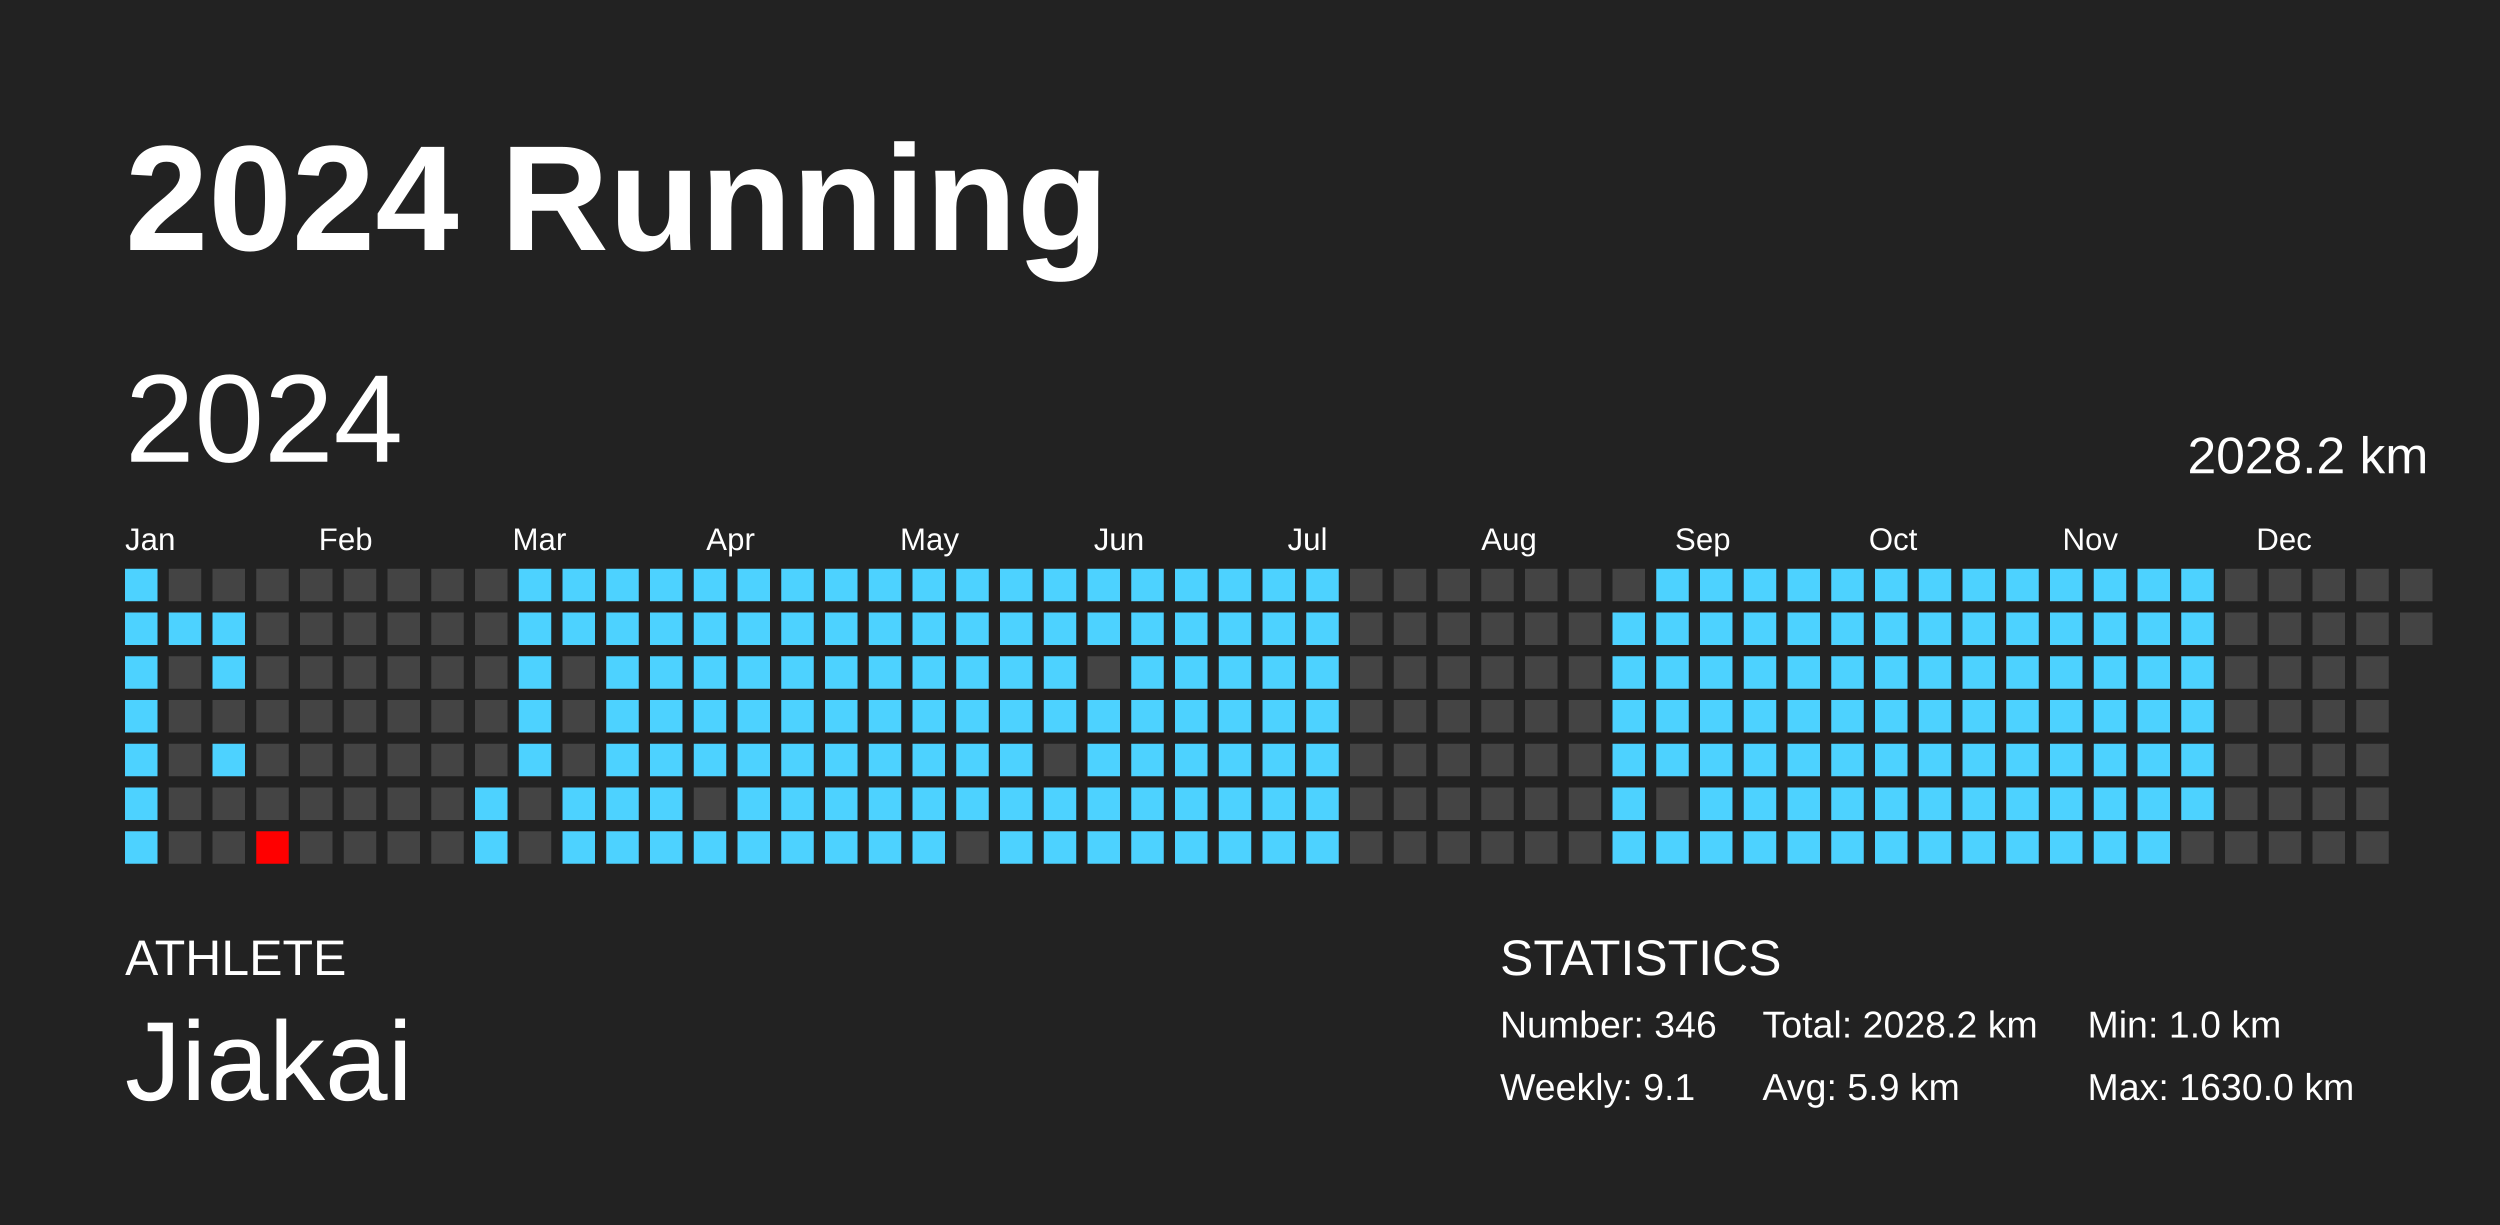
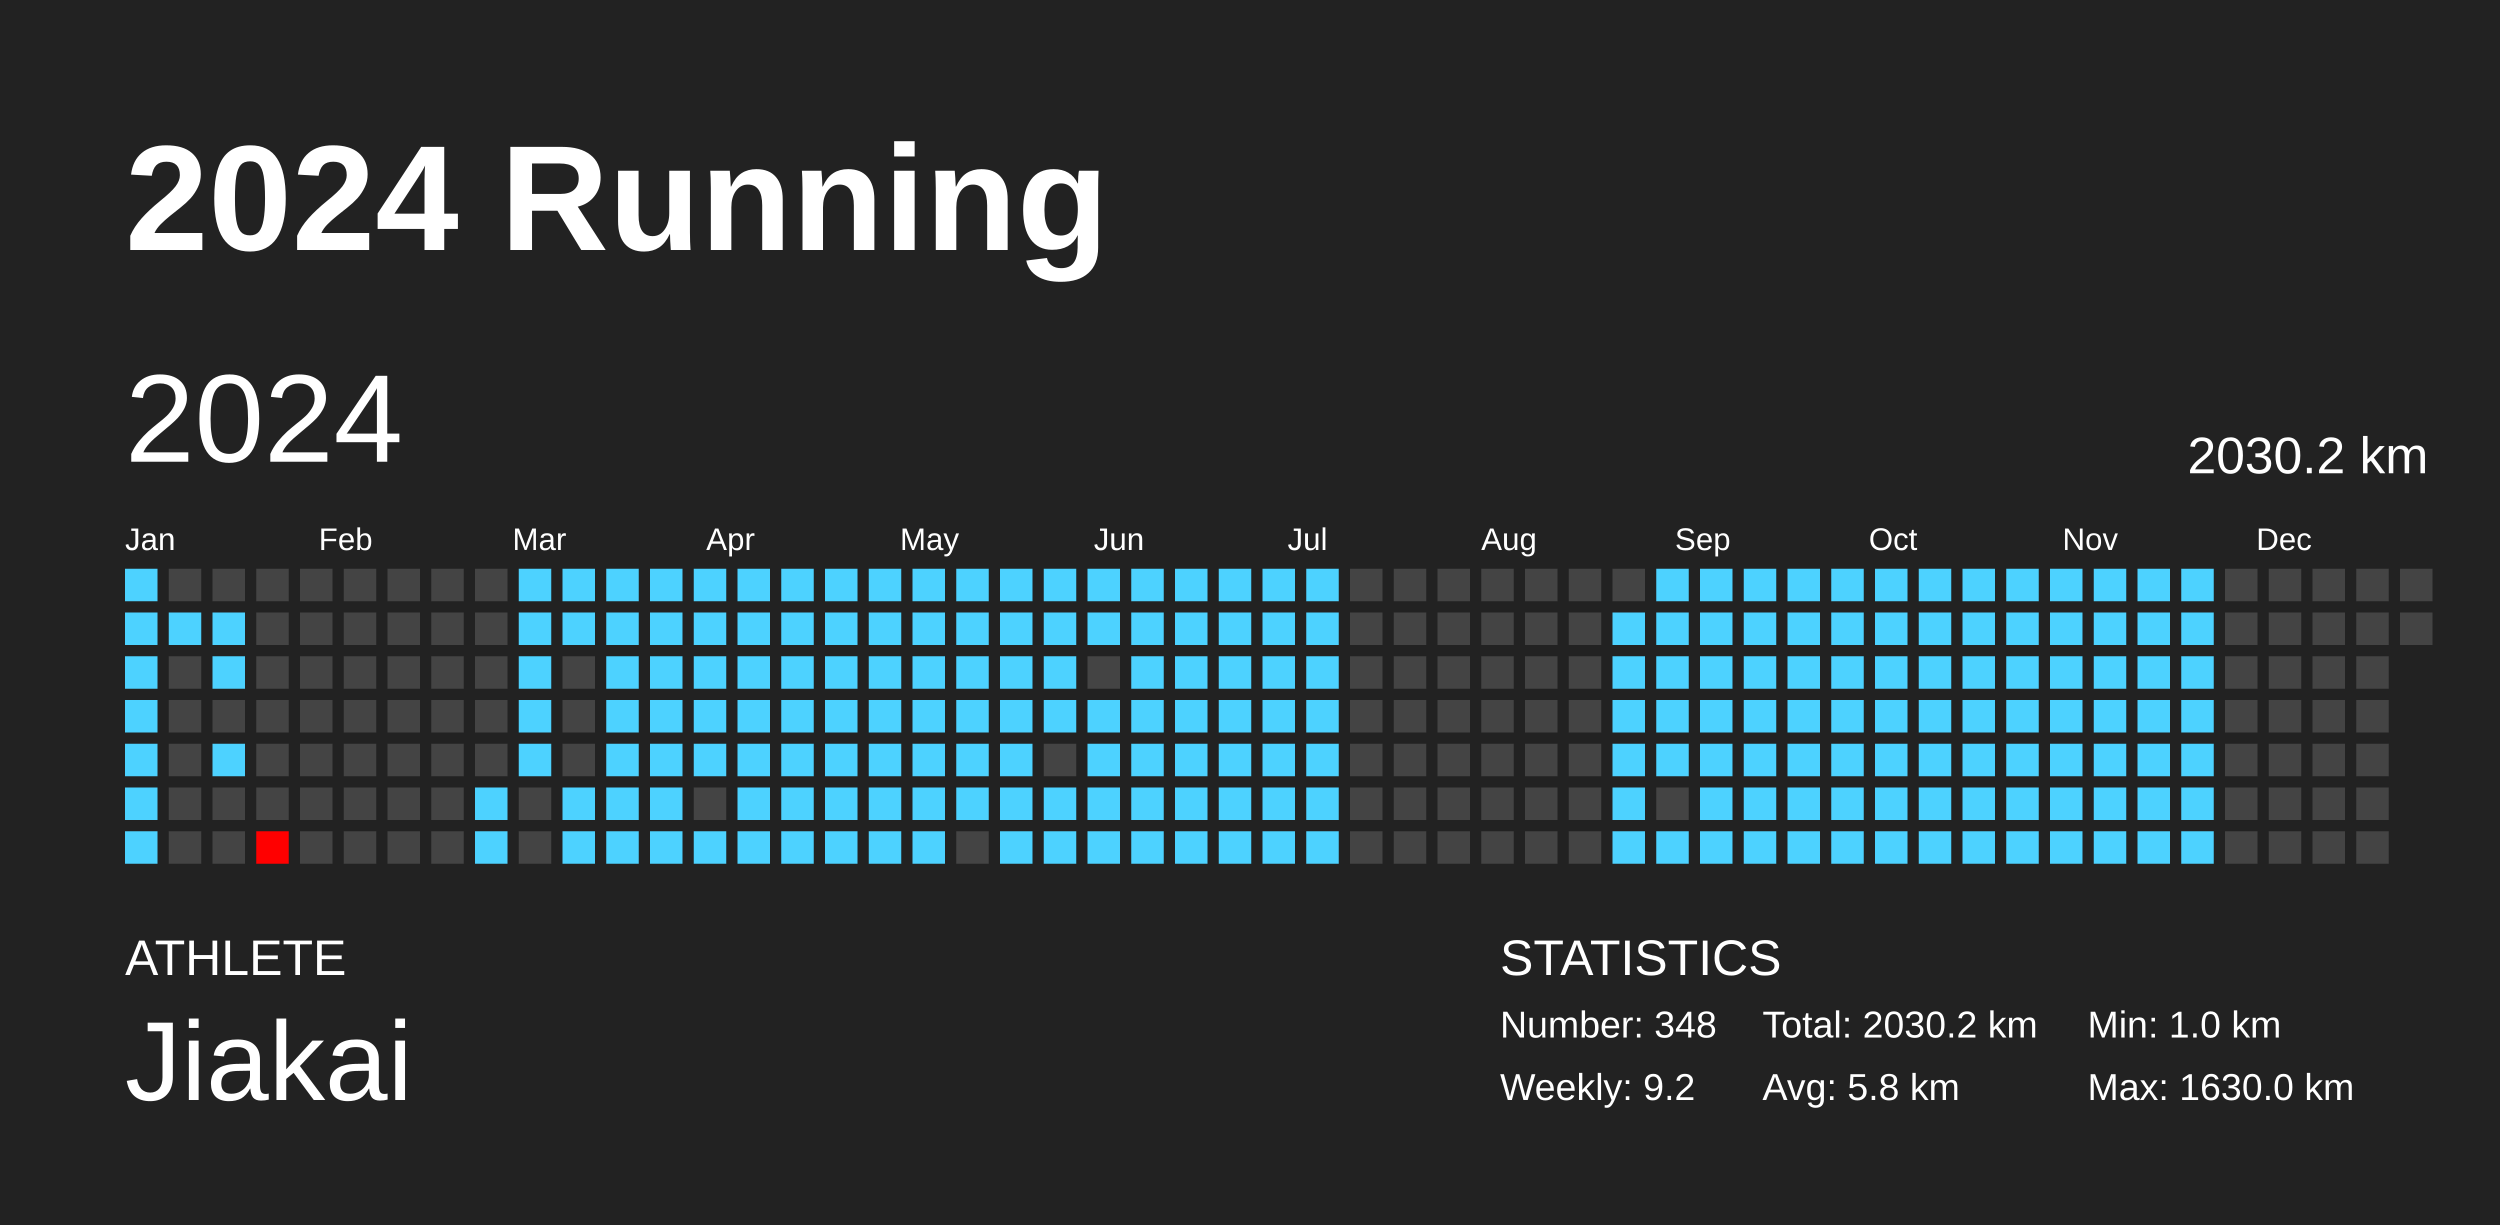
<svg xmlns="http://www.w3.org/2000/svg" baseProfile="full" height="98mm" version="1.1" viewBox="0,0,200,98" width="200mm">
  <defs />
  <rect fill="#222222" height="98" width="200" x="0" y="0" />
  <text fill="#FFFFFF" style="font-size:12px; font-family:Arial; font-weight:bold;" x="10" y="20">2024 Running</text>
  <text fill="#FFFFFF" style="font-size:4px; font-family:Arial" x="10" y="78">ATHLETE</text>
  <text fill="#FFFFFF" style="font-size:9px; font-family:Arial" x="10" y="88">Jiakai</text>
  <text fill="#FFFFFF" style="font-size:4px; font-family:Arial" x="120" y="78">STATISTICS</text>
-   <text fill="#FFFFFF" style="font-size:3px; font-family:Arial" x="120" y="83">Number: 346</text>
-   <text fill="#FFFFFF" style="font-size:3px; font-family:Arial" x="120" y="88">Weekly: 9.1</text>
-   <text fill="#FFFFFF" style="font-size:3px; font-family:Arial" x="141" y="83">Total: 2028.2 km</text>
-   <text fill="#FFFFFF" style="font-size:3px; font-family:Arial" x="141" y="88">Avg: 5.9 km</text>
+   <text fill="#FFFFFF" style="font-size:3px; font-family:Arial" x="120" y="83">Number: 348</text>
+   <text fill="#FFFFFF" style="font-size:3px; font-family:Arial" x="120" y="88">Weekly: 9.2</text>
+   <text fill="#FFFFFF" style="font-size:3px; font-family:Arial" x="141" y="83">Total: 2030.2 km</text>
+   <text fill="#FFFFFF" style="font-size:3px; font-family:Arial" x="141" y="88">Avg: 5.8 km</text>
  <text fill="#FFFFFF" style="font-size:3px; font-family:Arial" x="167" y="83">Min: 1.0 km</text>
  <text fill="#FFFFFF" style="font-size:3px; font-family:Arial" x="167" y="88">Max: 1630.0 km</text>
  <text dominant-baseline="hanging" fill="#FFFFFF" style="font-size:10.0px; font-family:Arial;" x="10" y="30">2024</text>
-   <text dominant-baseline="hanging" fill="#FFFFFF" style="font-size:4.125px; font-family:Arial;" x="175" y="35">2028.2 km</text>
+   <text dominant-baseline="hanging" fill="#FFFFFF" style="font-size:4.125px; font-family:Arial;" x="175" y="35">2030.2 km</text>
  <text fill="#FFFFFF" style="font-size:2.5px; font-family:Arial" x="10.0" y="44">Jan</text>
  <text fill="#FFFFFF" style="font-size:2.5px; font-family:Arial" x="25.5" y="44">Feb</text>
  <text fill="#FFFFFF" style="font-size:2.5px; font-family:Arial" x="41.0" y="44">Mar</text>
  <text fill="#FFFFFF" style="font-size:2.5px; font-family:Arial" x="56.5" y="44">Apr</text>
  <text fill="#FFFFFF" style="font-size:2.5px; font-family:Arial" x="72.0" y="44">May</text>
  <text fill="#FFFFFF" style="font-size:2.5px; font-family:Arial" x="87.5" y="44">Jun</text>
  <text fill="#FFFFFF" style="font-size:2.5px; font-family:Arial" x="103.0" y="44">Jul</text>
  <text fill="#FFFFFF" style="font-size:2.5px; font-family:Arial" x="118.5" y="44">Aug</text>
  <text fill="#FFFFFF" style="font-size:2.5px; font-family:Arial" x="134.0" y="44">Sep</text>
  <text fill="#FFFFFF" style="font-size:2.5px; font-family:Arial" x="149.5" y="44">Oct</text>
  <text fill="#FFFFFF" style="font-size:2.5px; font-family:Arial" x="165.0" y="44">Nov</text>
  <text fill="#FFFFFF" style="font-size:2.5px; font-family:Arial" x="180.5" y="44">Dec</text>
  <rect fill="#4dd2ff" height="2.6" width="2.6" x="10.0" y="45.5" />
  <rect fill="#4dd2ff" height="2.6" width="2.6" x="10.0" y="49.0" />
  <rect fill="#4dd2ff" height="2.6" width="2.6" x="10.0" y="52.5" />
  <rect fill="#4dd2ff" height="2.6" width="2.6" x="10.0" y="56.0" />
  <rect fill="#4dd2ff" height="2.6" width="2.6" x="10.0" y="59.5" />
  <rect fill="#4dd2ff" height="2.6" width="2.6" x="10.0" y="63.0" />
  <rect fill="#4dd2ff" height="2.6" width="2.6" x="10.0" y="66.5" />
  <rect fill="#444444" height="2.6" width="2.6" x="13.5" y="45.5" />
  <rect fill="#4dd2ff" height="2.6" width="2.6" x="13.5" y="49.0" />
  <rect fill="#444444" height="2.6" width="2.6" x="13.5" y="52.5" />
  <rect fill="#444444" height="2.6" width="2.6" x="13.5" y="56.0" />
  <rect fill="#444444" height="2.6" width="2.6" x="13.5" y="59.5" />
  <rect fill="#444444" height="2.6" width="2.6" x="13.5" y="63.0" />
  <rect fill="#444444" height="2.6" width="2.6" x="13.5" y="66.5" />
  <rect fill="#444444" height="2.6" width="2.6" x="17.0" y="45.5" />
  <rect fill="#4dd2ff" height="2.6" width="2.6" x="17.0" y="49.0" />
  <rect fill="#4dd2ff" height="2.6" width="2.6" x="17.0" y="52.5" />
  <rect fill="#444444" height="2.6" width="2.6" x="17.0" y="56.0" />
  <rect fill="#4dd2ff" height="2.6" width="2.6" x="17.0" y="59.5" />
  <rect fill="#444444" height="2.6" width="2.6" x="17.0" y="63.0" />
  <rect fill="#444444" height="2.6" width="2.6" x="17.0" y="66.5" />
  <rect fill="#444444" height="2.6" width="2.6" x="20.5" y="45.5" />
  <rect fill="#444444" height="2.6" width="2.6" x="20.5" y="49.0" />
  <rect fill="#444444" height="2.6" width="2.6" x="20.5" y="52.5" />
  <rect fill="#444444" height="2.6" width="2.6" x="20.5" y="56.0" />
  <rect fill="#444444" height="2.6" width="2.6" x="20.5" y="59.5" />
  <rect fill="#444444" height="2.6" width="2.6" x="20.5" y="63.0" />
  <rect fill="red" height="2.6" width="2.6" x="20.5" y="66.5" />
  <rect fill="#444444" height="2.6" width="2.6" x="24.0" y="45.5" />
  <rect fill="#444444" height="2.6" width="2.6" x="24.0" y="49.0" />
  <rect fill="#444444" height="2.6" width="2.6" x="24.0" y="52.5" />
  <rect fill="#444444" height="2.6" width="2.6" x="24.0" y="56.0" />
  <rect fill="#444444" height="2.6" width="2.6" x="24.0" y="59.5" />
  <rect fill="#444444" height="2.6" width="2.6" x="24.0" y="63.0" />
  <rect fill="#444444" height="2.6" width="2.6" x="24.0" y="66.5" />
  <rect fill="#444444" height="2.6" width="2.6" x="27.5" y="45.5" />
  <rect fill="#444444" height="2.6" width="2.6" x="27.5" y="49.0" />
  <rect fill="#444444" height="2.6" width="2.6" x="27.5" y="52.5" />
  <rect fill="#444444" height="2.6" width="2.6" x="27.5" y="56.0" />
  <rect fill="#444444" height="2.6" width="2.6" x="27.5" y="59.5" />
  <rect fill="#444444" height="2.6" width="2.6" x="27.5" y="63.0" />
  <rect fill="#444444" height="2.6" width="2.6" x="27.5" y="66.5" />
  <rect fill="#444444" height="2.6" width="2.6" x="31.0" y="45.5" />
  <rect fill="#444444" height="2.6" width="2.6" x="31.0" y="49.0" />
  <rect fill="#444444" height="2.6" width="2.6" x="31.0" y="52.5" />
  <rect fill="#444444" height="2.6" width="2.6" x="31.0" y="56.0" />
  <rect fill="#444444" height="2.6" width="2.6" x="31.0" y="59.5" />
  <rect fill="#444444" height="2.6" width="2.6" x="31.0" y="63.0" />
  <rect fill="#444444" height="2.6" width="2.6" x="31.0" y="66.5" />
  <rect fill="#444444" height="2.6" width="2.6" x="34.5" y="45.5" />
  <rect fill="#444444" height="2.6" width="2.6" x="34.5" y="49.0" />
  <rect fill="#444444" height="2.6" width="2.6" x="34.5" y="52.5" />
  <rect fill="#444444" height="2.6" width="2.6" x="34.5" y="56.0" />
  <rect fill="#444444" height="2.6" width="2.6" x="34.5" y="59.5" />
  <rect fill="#444444" height="2.6" width="2.6" x="34.5" y="63.0" />
  <rect fill="#444444" height="2.6" width="2.6" x="34.5" y="66.5" />
  <rect fill="#444444" height="2.6" width="2.6" x="38.0" y="45.5" />
  <rect fill="#444444" height="2.6" width="2.6" x="38.0" y="49.0" />
  <rect fill="#444444" height="2.6" width="2.6" x="38.0" y="52.5" />
  <rect fill="#444444" height="2.6" width="2.6" x="38.0" y="56.0" />
  <rect fill="#444444" height="2.6" width="2.6" x="38.0" y="59.5" />
  <rect fill="#4dd2ff" height="2.6" width="2.6" x="38.0" y="63.0" />
  <rect fill="#4dd2ff" height="2.6" width="2.6" x="38.0" y="66.5" />
  <rect fill="#4dd2ff" height="2.6" width="2.6" x="41.5" y="45.5" />
  <rect fill="#4dd2ff" height="2.6" width="2.6" x="41.5" y="49.0" />
  <rect fill="#4dd2ff" height="2.6" width="2.6" x="41.5" y="52.5" />
  <rect fill="#4dd2ff" height="2.6" width="2.6" x="41.5" y="56.0" />
  <rect fill="#4dd2ff" height="2.6" width="2.6" x="41.5" y="59.5" />
  <rect fill="#444444" height="2.6" width="2.6" x="41.5" y="63.0" />
  <rect fill="#444444" height="2.6" width="2.6" x="41.5" y="66.5" />
  <rect fill="#4dd2ff" height="2.6" width="2.6" x="45.0" y="45.5" />
  <rect fill="#4dd2ff" height="2.6" width="2.6" x="45.0" y="49.0" />
  <rect fill="#444444" height="2.6" width="2.6" x="45.0" y="52.5" />
  <rect fill="#444444" height="2.6" width="2.6" x="45.0" y="56.0" />
  <rect fill="#444444" height="2.6" width="2.6" x="45.0" y="59.5" />
  <rect fill="#4dd2ff" height="2.6" width="2.6" x="45.0" y="63.0" />
  <rect fill="#4dd2ff" height="2.6" width="2.6" x="45.0" y="66.5" />
  <rect fill="#4dd2ff" height="2.6" width="2.6" x="48.5" y="45.5" />
  <rect fill="#4dd2ff" height="2.6" width="2.6" x="48.5" y="49.0" />
  <rect fill="#4dd2ff" height="2.6" width="2.6" x="48.5" y="52.5" />
  <rect fill="#4dd2ff" height="2.6" width="2.6" x="48.5" y="56.0" />
  <rect fill="#4dd2ff" height="2.6" width="2.6" x="48.5" y="59.5" />
  <rect fill="#4dd2ff" height="2.6" width="2.6" x="48.5" y="63.0" />
  <rect fill="#4dd2ff" height="2.6" width="2.6" x="48.5" y="66.5" />
  <rect fill="#4dd2ff" height="2.6" width="2.6" x="52.0" y="45.5" />
  <rect fill="#4dd2ff" height="2.6" width="2.6" x="52.0" y="49.0" />
  <rect fill="#4dd2ff" height="2.6" width="2.6" x="52.0" y="52.5" />
  <rect fill="#4dd2ff" height="2.6" width="2.6" x="52.0" y="56.0" />
  <rect fill="#4dd2ff" height="2.6" width="2.6" x="52.0" y="59.5" />
  <rect fill="#4dd2ff" height="2.6" width="2.6" x="52.0" y="63.0" />
  <rect fill="#4dd2ff" height="2.6" width="2.6" x="52.0" y="66.5" />
  <rect fill="#4dd2ff" height="2.6" width="2.6" x="55.5" y="45.5" />
  <rect fill="#4dd2ff" height="2.6" width="2.6" x="55.5" y="49.0" />
  <rect fill="#4dd2ff" height="2.6" width="2.6" x="55.5" y="52.5" />
  <rect fill="#4dd2ff" height="2.6" width="2.6" x="55.5" y="56.0" />
  <rect fill="#4dd2ff" height="2.6" width="2.6" x="55.5" y="59.5" />
  <rect fill="#444444" height="2.6" width="2.6" x="55.5" y="63.0" />
  <rect fill="#4dd2ff" height="2.6" width="2.6" x="55.5" y="66.5" />
  <rect fill="#4dd2ff" height="2.6" width="2.6" x="59.0" y="45.5" />
  <rect fill="#4dd2ff" height="2.6" width="2.6" x="59.0" y="49.0" />
  <rect fill="#4dd2ff" height="2.6" width="2.6" x="59.0" y="52.5" />
  <rect fill="#4dd2ff" height="2.6" width="2.6" x="59.0" y="56.0" />
  <rect fill="#4dd2ff" height="2.6" width="2.6" x="59.0" y="59.5" />
  <rect fill="#4dd2ff" height="2.6" width="2.6" x="59.0" y="63.0" />
  <rect fill="#4dd2ff" height="2.6" width="2.6" x="59.0" y="66.5" />
  <rect fill="#4dd2ff" height="2.6" width="2.6" x="62.5" y="45.5" />
  <rect fill="#4dd2ff" height="2.6" width="2.6" x="62.5" y="49.0" />
  <rect fill="#4dd2ff" height="2.6" width="2.6" x="62.5" y="52.5" />
  <rect fill="#4dd2ff" height="2.6" width="2.6" x="62.5" y="56.0" />
  <rect fill="#4dd2ff" height="2.6" width="2.6" x="62.5" y="59.5" />
  <rect fill="#4dd2ff" height="2.6" width="2.6" x="62.5" y="63.0" />
  <rect fill="#4dd2ff" height="2.6" width="2.6" x="62.5" y="66.5" />
  <rect fill="#4dd2ff" height="2.6" width="2.6" x="66.0" y="45.5" />
  <rect fill="#4dd2ff" height="2.6" width="2.6" x="66.0" y="49.0" />
  <rect fill="#4dd2ff" height="2.6" width="2.6" x="66.0" y="52.5" />
  <rect fill="#4dd2ff" height="2.6" width="2.6" x="66.0" y="56.0" />
  <rect fill="#4dd2ff" height="2.6" width="2.6" x="66.0" y="59.5" />
  <rect fill="#4dd2ff" height="2.6" width="2.6" x="66.0" y="63.0" />
  <rect fill="#4dd2ff" height="2.6" width="2.6" x="66.0" y="66.5" />
  <rect fill="#4dd2ff" height="2.6" width="2.6" x="69.5" y="45.5" />
  <rect fill="#4dd2ff" height="2.6" width="2.6" x="69.5" y="49.0" />
  <rect fill="#4dd2ff" height="2.6" width="2.6" x="69.5" y="52.5" />
  <rect fill="#4dd2ff" height="2.6" width="2.6" x="69.5" y="56.0" />
  <rect fill="#4dd2ff" height="2.6" width="2.6" x="69.5" y="59.5" />
  <rect fill="#4dd2ff" height="2.6" width="2.6" x="69.5" y="63.0" />
  <rect fill="#4dd2ff" height="2.6" width="2.6" x="69.5" y="66.5" />
  <rect fill="#4dd2ff" height="2.6" width="2.6" x="73.0" y="45.5" />
  <rect fill="#4dd2ff" height="2.6" width="2.6" x="73.0" y="49.0" />
  <rect fill="#4dd2ff" height="2.6" width="2.6" x="73.0" y="52.5" />
  <rect fill="#4dd2ff" height="2.6" width="2.6" x="73.0" y="56.0" />
  <rect fill="#4dd2ff" height="2.6" width="2.6" x="73.0" y="59.5" />
  <rect fill="#4dd2ff" height="2.6" width="2.6" x="73.0" y="63.0" />
  <rect fill="#4dd2ff" height="2.6" width="2.6" x="73.0" y="66.5" />
  <rect fill="#4dd2ff" height="2.6" width="2.6" x="76.5" y="45.5" />
  <rect fill="#4dd2ff" height="2.6" width="2.6" x="76.5" y="49.0" />
  <rect fill="#4dd2ff" height="2.6" width="2.6" x="76.5" y="52.5" />
  <rect fill="#4dd2ff" height="2.6" width="2.6" x="76.5" y="56.0" />
  <rect fill="#4dd2ff" height="2.6" width="2.6" x="76.5" y="59.5" />
  <rect fill="#4dd2ff" height="2.6" width="2.6" x="76.5" y="63.0" />
  <rect fill="#444444" height="2.6" width="2.6" x="76.5" y="66.5" />
  <rect fill="#4dd2ff" height="2.6" width="2.6" x="80.0" y="45.5" />
  <rect fill="#4dd2ff" height="2.6" width="2.6" x="80.0" y="49.0" />
  <rect fill="#4dd2ff" height="2.6" width="2.6" x="80.0" y="52.5" />
  <rect fill="#4dd2ff" height="2.6" width="2.6" x="80.0" y="56.0" />
  <rect fill="#4dd2ff" height="2.6" width="2.6" x="80.0" y="59.5" />
  <rect fill="#4dd2ff" height="2.6" width="2.6" x="80.0" y="63.0" />
  <rect fill="#4dd2ff" height="2.6" width="2.6" x="80.0" y="66.5" />
  <rect fill="#4dd2ff" height="2.6" width="2.6" x="83.5" y="45.5" />
  <rect fill="#4dd2ff" height="2.6" width="2.6" x="83.5" y="49.0" />
  <rect fill="#4dd2ff" height="2.6" width="2.6" x="83.5" y="52.5" />
  <rect fill="#4dd2ff" height="2.6" width="2.6" x="83.5" y="56.0" />
  <rect fill="#444444" height="2.6" width="2.6" x="83.5" y="59.5" />
  <rect fill="#4dd2ff" height="2.6" width="2.6" x="83.5" y="63.0" />
  <rect fill="#4dd2ff" height="2.6" width="2.6" x="83.5" y="66.5" />
  <rect fill="#4dd2ff" height="2.6" width="2.6" x="87.0" y="45.5" />
  <rect fill="#4dd2ff" height="2.6" width="2.6" x="87.0" y="49.0" />
  <rect fill="#444444" height="2.6" width="2.6" x="87.0" y="52.5" />
  <rect fill="#4dd2ff" height="2.6" width="2.6" x="87.0" y="56.0" />
  <rect fill="#4dd2ff" height="2.6" width="2.6" x="87.0" y="59.5" />
  <rect fill="#4dd2ff" height="2.6" width="2.6" x="87.0" y="63.0" />
  <rect fill="#4dd2ff" height="2.6" width="2.6" x="87.0" y="66.5" />
  <rect fill="#4dd2ff" height="2.6" width="2.6" x="90.5" y="45.5" />
  <rect fill="#4dd2ff" height="2.6" width="2.6" x="90.5" y="49.0" />
  <rect fill="#4dd2ff" height="2.6" width="2.6" x="90.5" y="52.5" />
  <rect fill="#4dd2ff" height="2.6" width="2.6" x="90.5" y="56.0" />
  <rect fill="#4dd2ff" height="2.6" width="2.6" x="90.5" y="59.5" />
  <rect fill="#4dd2ff" height="2.6" width="2.6" x="90.5" y="63.0" />
  <rect fill="#4dd2ff" height="2.6" width="2.6" x="90.5" y="66.5" />
  <rect fill="#4dd2ff" height="2.6" width="2.6" x="94.0" y="45.5" />
  <rect fill="#4dd2ff" height="2.6" width="2.6" x="94.0" y="49.0" />
  <rect fill="#4dd2ff" height="2.6" width="2.6" x="94.0" y="52.5" />
  <rect fill="#4dd2ff" height="2.6" width="2.6" x="94.0" y="56.0" />
  <rect fill="#4dd2ff" height="2.6" width="2.6" x="94.0" y="59.5" />
  <rect fill="#4dd2ff" height="2.6" width="2.6" x="94.0" y="63.0" />
  <rect fill="#4dd2ff" height="2.6" width="2.6" x="94.0" y="66.5" />
  <rect fill="#4dd2ff" height="2.6" width="2.6" x="97.5" y="45.5" />
  <rect fill="#4dd2ff" height="2.6" width="2.6" x="97.5" y="49.0" />
  <rect fill="#4dd2ff" height="2.6" width="2.6" x="97.5" y="52.5" />
  <rect fill="#4dd2ff" height="2.6" width="2.6" x="97.5" y="56.0" />
  <rect fill="#4dd2ff" height="2.6" width="2.6" x="97.5" y="59.5" />
  <rect fill="#4dd2ff" height="2.6" width="2.6" x="97.5" y="63.0" />
  <rect fill="#4dd2ff" height="2.6" width="2.6" x="97.5" y="66.5" />
  <rect fill="#4dd2ff" height="2.6" width="2.6" x="101.0" y="45.5" />
  <rect fill="#4dd2ff" height="2.6" width="2.6" x="101.0" y="49.0" />
  <rect fill="#4dd2ff" height="2.6" width="2.6" x="101.0" y="52.5" />
  <rect fill="#4dd2ff" height="2.6" width="2.6" x="101.0" y="56.0" />
  <rect fill="#4dd2ff" height="2.6" width="2.6" x="101.0" y="59.5" />
  <rect fill="#4dd2ff" height="2.6" width="2.6" x="101.0" y="63.0" />
  <rect fill="#4dd2ff" height="2.6" width="2.6" x="101.0" y="66.5" />
  <rect fill="#4dd2ff" height="2.6" width="2.6" x="104.5" y="45.5" />
  <rect fill="#4dd2ff" height="2.6" width="2.6" x="104.5" y="49.0" />
  <rect fill="#4dd2ff" height="2.6" width="2.6" x="104.5" y="52.5" />
  <rect fill="#4dd2ff" height="2.6" width="2.6" x="104.5" y="56.0" />
  <rect fill="#4dd2ff" height="2.6" width="2.6" x="104.5" y="59.5" />
  <rect fill="#4dd2ff" height="2.6" width="2.6" x="104.5" y="63.0" />
  <rect fill="#4dd2ff" height="2.6" width="2.6" x="104.5" y="66.5" />
  <rect fill="#444444" height="2.6" width="2.6" x="108.0" y="45.5" />
  <rect fill="#444444" height="2.6" width="2.6" x="108.0" y="49.0" />
  <rect fill="#444444" height="2.6" width="2.6" x="108.0" y="52.5" />
  <rect fill="#444444" height="2.6" width="2.6" x="108.0" y="56.0" />
  <rect fill="#444444" height="2.6" width="2.6" x="108.0" y="59.5" />
  <rect fill="#444444" height="2.6" width="2.6" x="108.0" y="63.0" />
  <rect fill="#444444" height="2.6" width="2.6" x="108.0" y="66.5" />
  <rect fill="#444444" height="2.6" width="2.6" x="111.5" y="45.5" />
  <rect fill="#444444" height="2.6" width="2.6" x="111.5" y="49.0" />
  <rect fill="#444444" height="2.6" width="2.6" x="111.5" y="52.5" />
  <rect fill="#444444" height="2.6" width="2.6" x="111.5" y="56.0" />
  <rect fill="#444444" height="2.6" width="2.6" x="111.5" y="59.5" />
  <rect fill="#444444" height="2.6" width="2.6" x="111.5" y="63.0" />
  <rect fill="#444444" height="2.6" width="2.6" x="111.5" y="66.5" />
  <rect fill="#444444" height="2.6" width="2.6" x="115.0" y="45.5" />
  <rect fill="#444444" height="2.6" width="2.6" x="115.0" y="49.0" />
  <rect fill="#444444" height="2.6" width="2.6" x="115.0" y="52.5" />
  <rect fill="#444444" height="2.6" width="2.6" x="115.0" y="56.0" />
  <rect fill="#444444" height="2.6" width="2.6" x="115.0" y="59.5" />
  <rect fill="#444444" height="2.6" width="2.6" x="115.0" y="63.0" />
  <rect fill="#444444" height="2.6" width="2.6" x="115.0" y="66.5" />
  <rect fill="#444444" height="2.6" width="2.6" x="118.5" y="45.5" />
  <rect fill="#444444" height="2.6" width="2.6" x="118.5" y="49.0" />
  <rect fill="#444444" height="2.6" width="2.6" x="118.5" y="52.5" />
  <rect fill="#444444" height="2.6" width="2.6" x="118.5" y="56.0" />
  <rect fill="#444444" height="2.6" width="2.6" x="118.5" y="59.5" />
  <rect fill="#444444" height="2.6" width="2.6" x="118.5" y="63.0" />
  <rect fill="#444444" height="2.6" width="2.6" x="118.5" y="66.5" />
  <rect fill="#444444" height="2.6" width="2.6" x="122.0" y="45.5" />
  <rect fill="#444444" height="2.6" width="2.6" x="122.0" y="49.0" />
  <rect fill="#444444" height="2.6" width="2.6" x="122.0" y="52.5" />
  <rect fill="#444444" height="2.6" width="2.6" x="122.0" y="56.0" />
  <rect fill="#444444" height="2.6" width="2.6" x="122.0" y="59.5" />
  <rect fill="#444444" height="2.6" width="2.6" x="122.0" y="63.0" />
  <rect fill="#444444" height="2.6" width="2.6" x="122.0" y="66.5" />
  <rect fill="#444444" height="2.6" width="2.6" x="125.5" y="45.5" />
  <rect fill="#444444" height="2.6" width="2.6" x="125.5" y="49.0" />
  <rect fill="#444444" height="2.6" width="2.6" x="125.5" y="52.5" />
  <rect fill="#444444" height="2.6" width="2.6" x="125.5" y="56.0" />
  <rect fill="#444444" height="2.6" width="2.6" x="125.5" y="59.5" />
  <rect fill="#444444" height="2.6" width="2.6" x="125.5" y="63.0" />
  <rect fill="#444444" height="2.6" width="2.6" x="125.5" y="66.5" />
  <rect fill="#444444" height="2.6" width="2.6" x="129.0" y="45.5" />
  <rect fill="#4dd2ff" height="2.6" width="2.6" x="129.0" y="49.0" />
  <rect fill="#4dd2ff" height="2.6" width="2.6" x="129.0" y="52.5" />
  <rect fill="#4dd2ff" height="2.6" width="2.6" x="129.0" y="56.0" />
  <rect fill="#4dd2ff" height="2.6" width="2.6" x="129.0" y="59.5" />
  <rect fill="#4dd2ff" height="2.6" width="2.6" x="129.0" y="63.0" />
  <rect fill="#4dd2ff" height="2.6" width="2.6" x="129.0" y="66.5" />
  <rect fill="#4dd2ff" height="2.6" width="2.6" x="132.5" y="45.5" />
  <rect fill="#4dd2ff" height="2.6" width="2.6" x="132.5" y="49.0" />
  <rect fill="#4dd2ff" height="2.6" width="2.6" x="132.5" y="52.5" />
  <rect fill="#4dd2ff" height="2.6" width="2.6" x="132.5" y="56.0" />
  <rect fill="#4dd2ff" height="2.6" width="2.6" x="132.5" y="59.5" />
  <rect fill="#444444" height="2.6" width="2.6" x="132.5" y="63.0" />
  <rect fill="#4dd2ff" height="2.6" width="2.6" x="132.5" y="66.5" />
  <rect fill="#4dd2ff" height="2.6" width="2.6" x="136.0" y="45.5" />
  <rect fill="#4dd2ff" height="2.6" width="2.6" x="136.0" y="49.0" />
  <rect fill="#4dd2ff" height="2.6" width="2.6" x="136.0" y="52.5" />
  <rect fill="#4dd2ff" height="2.6" width="2.6" x="136.0" y="56.0" />
  <rect fill="#4dd2ff" height="2.6" width="2.6" x="136.0" y="59.5" />
  <rect fill="#4dd2ff" height="2.6" width="2.6" x="136.0" y="63.0" />
  <rect fill="#4dd2ff" height="2.6" width="2.6" x="136.0" y="66.5" />
  <rect fill="#4dd2ff" height="2.6" width="2.6" x="139.5" y="45.5" />
  <rect fill="#4dd2ff" height="2.6" width="2.6" x="139.5" y="49.0" />
  <rect fill="#4dd2ff" height="2.6" width="2.6" x="139.5" y="52.5" />
  <rect fill="#4dd2ff" height="2.6" width="2.6" x="139.5" y="56.0" />
  <rect fill="#4dd2ff" height="2.6" width="2.6" x="139.5" y="59.5" />
  <rect fill="#4dd2ff" height="2.6" width="2.6" x="139.5" y="63.0" />
  <rect fill="#4dd2ff" height="2.6" width="2.6" x="139.5" y="66.5" />
  <rect fill="#4dd2ff" height="2.6" width="2.6" x="143.0" y="45.5" />
  <rect fill="#4dd2ff" height="2.6" width="2.6" x="143.0" y="49.0" />
  <rect fill="#4dd2ff" height="2.6" width="2.6" x="143.0" y="52.5" />
  <rect fill="#4dd2ff" height="2.6" width="2.6" x="143.0" y="56.0" />
  <rect fill="#4dd2ff" height="2.6" width="2.6" x="143.0" y="59.5" />
  <rect fill="#4dd2ff" height="2.6" width="2.6" x="143.0" y="63.0" />
  <rect fill="#4dd2ff" height="2.6" width="2.6" x="143.0" y="66.5" />
  <rect fill="#4dd2ff" height="2.6" width="2.6" x="146.5" y="45.5" />
  <rect fill="#4dd2ff" height="2.6" width="2.6" x="146.5" y="49.0" />
  <rect fill="#4dd2ff" height="2.6" width="2.6" x="146.5" y="52.5" />
  <rect fill="#4dd2ff" height="2.6" width="2.6" x="146.5" y="56.0" />
  <rect fill="#4dd2ff" height="2.6" width="2.6" x="146.5" y="59.5" />
  <rect fill="#4dd2ff" height="2.6" width="2.6" x="146.5" y="63.0" />
  <rect fill="#4dd2ff" height="2.6" width="2.6" x="146.5" y="66.5" />
  <rect fill="#4dd2ff" height="2.6" width="2.6" x="150.0" y="45.5" />
  <rect fill="#4dd2ff" height="2.6" width="2.6" x="150.0" y="49.0" />
  <rect fill="#4dd2ff" height="2.6" width="2.6" x="150.0" y="52.5" />
  <rect fill="#4dd2ff" height="2.6" width="2.6" x="150.0" y="56.0" />
  <rect fill="#4dd2ff" height="2.6" width="2.6" x="150.0" y="59.5" />
  <rect fill="#4dd2ff" height="2.6" width="2.6" x="150.0" y="63.0" />
  <rect fill="#4dd2ff" height="2.6" width="2.6" x="150.0" y="66.5" />
  <rect fill="#4dd2ff" height="2.6" width="2.6" x="153.5" y="45.5" />
  <rect fill="#4dd2ff" height="2.6" width="2.6" x="153.5" y="49.0" />
  <rect fill="#4dd2ff" height="2.6" width="2.6" x="153.5" y="52.5" />
  <rect fill="#4dd2ff" height="2.6" width="2.6" x="153.5" y="56.0" />
  <rect fill="#4dd2ff" height="2.6" width="2.6" x="153.5" y="59.5" />
  <rect fill="#4dd2ff" height="2.6" width="2.6" x="153.5" y="63.0" />
  <rect fill="#4dd2ff" height="2.6" width="2.6" x="153.5" y="66.5" />
  <rect fill="#4dd2ff" height="2.6" width="2.6" x="157.0" y="45.5" />
  <rect fill="#4dd2ff" height="2.6" width="2.6" x="157.0" y="49.0" />
  <rect fill="#4dd2ff" height="2.6" width="2.6" x="157.0" y="52.5" />
  <rect fill="#4dd2ff" height="2.6" width="2.6" x="157.0" y="56.0" />
  <rect fill="#4dd2ff" height="2.6" width="2.6" x="157.0" y="59.5" />
  <rect fill="#4dd2ff" height="2.6" width="2.6" x="157.0" y="63.0" />
  <rect fill="#4dd2ff" height="2.6" width="2.6" x="157.0" y="66.5" />
  <rect fill="#4dd2ff" height="2.6" width="2.6" x="160.5" y="45.5" />
  <rect fill="#4dd2ff" height="2.6" width="2.6" x="160.5" y="49.0" />
  <rect fill="#4dd2ff" height="2.6" width="2.6" x="160.5" y="52.5" />
  <rect fill="#4dd2ff" height="2.6" width="2.6" x="160.5" y="56.0" />
  <rect fill="#4dd2ff" height="2.6" width="2.6" x="160.5" y="59.5" />
  <rect fill="#4dd2ff" height="2.6" width="2.6" x="160.5" y="63.0" />
  <rect fill="#4dd2ff" height="2.6" width="2.6" x="160.5" y="66.5" />
  <rect fill="#4dd2ff" height="2.6" width="2.6" x="164.0" y="45.5" />
  <rect fill="#4dd2ff" height="2.6" width="2.6" x="164.0" y="49.0" />
  <rect fill="#4dd2ff" height="2.6" width="2.6" x="164.0" y="52.5" />
  <rect fill="#4dd2ff" height="2.6" width="2.6" x="164.0" y="56.0" />
  <rect fill="#4dd2ff" height="2.6" width="2.6" x="164.0" y="59.5" />
  <rect fill="#4dd2ff" height="2.6" width="2.6" x="164.0" y="63.0" />
  <rect fill="#4dd2ff" height="2.6" width="2.6" x="164.0" y="66.5" />
  <rect fill="#4dd2ff" height="2.6" width="2.6" x="167.5" y="45.5" />
  <rect fill="#4dd2ff" height="2.6" width="2.6" x="167.5" y="49.0" />
  <rect fill="#4dd2ff" height="2.6" width="2.6" x="167.5" y="52.5" />
  <rect fill="#4dd2ff" height="2.6" width="2.6" x="167.5" y="56.0" />
  <rect fill="#4dd2ff" height="2.6" width="2.6" x="167.5" y="59.5" />
  <rect fill="#4dd2ff" height="2.6" width="2.6" x="167.5" y="63.0" />
  <rect fill="#4dd2ff" height="2.6" width="2.6" x="167.5" y="66.5" />
  <rect fill="#4dd2ff" height="2.6" width="2.6" x="171.0" y="45.5" />
  <rect fill="#4dd2ff" height="2.6" width="2.6" x="171.0" y="49.0" />
  <rect fill="#4dd2ff" height="2.6" width="2.6" x="171.0" y="52.5" />
  <rect fill="#4dd2ff" height="2.6" width="2.6" x="171.0" y="56.0" />
  <rect fill="#4dd2ff" height="2.6" width="2.6" x="171.0" y="59.5" />
  <rect fill="#4dd2ff" height="2.6" width="2.6" x="171.0" y="63.0" />
  <rect fill="#4dd2ff" height="2.6" width="2.6" x="171.0" y="66.5" />
  <rect fill="#4dd2ff" height="2.6" width="2.6" x="174.5" y="45.5" />
  <rect fill="#4dd2ff" height="2.6" width="2.6" x="174.5" y="49.0" />
  <rect fill="#4dd2ff" height="2.6" width="2.6" x="174.5" y="52.5" />
  <rect fill="#4dd2ff" height="2.6" width="2.6" x="174.5" y="56.0" />
  <rect fill="#4dd2ff" height="2.6" width="2.6" x="174.5" y="59.5" />
  <rect fill="#4dd2ff" height="2.6" width="2.6" x="174.5" y="63.0" />
-   <rect fill="#444444" height="2.6" width="2.6" x="174.5" y="66.5" />
+   <rect fill="#4dd2ff" height="2.6" width="2.6" x="174.5" y="66.5" />
  <rect fill="#444444" height="2.6" width="2.6" x="178.0" y="45.5" />
  <rect fill="#444444" height="2.6" width="2.6" x="178.0" y="49.0" />
  <rect fill="#444444" height="2.6" width="2.6" x="178.0" y="52.5" />
  <rect fill="#444444" height="2.6" width="2.6" x="178.0" y="56.0" />
  <rect fill="#444444" height="2.6" width="2.6" x="178.0" y="59.5" />
  <rect fill="#444444" height="2.6" width="2.6" x="178.0" y="63.0" />
  <rect fill="#444444" height="2.6" width="2.6" x="178.0" y="66.5" />
  <rect fill="#444444" height="2.6" width="2.6" x="181.5" y="45.5" />
  <rect fill="#444444" height="2.6" width="2.6" x="181.5" y="49.0" />
  <rect fill="#444444" height="2.6" width="2.6" x="181.5" y="52.5" />
  <rect fill="#444444" height="2.6" width="2.6" x="181.5" y="56.0" />
  <rect fill="#444444" height="2.6" width="2.6" x="181.5" y="59.5" />
  <rect fill="#444444" height="2.6" width="2.6" x="181.5" y="63.0" />
  <rect fill="#444444" height="2.6" width="2.6" x="181.5" y="66.5" />
  <rect fill="#444444" height="2.6" width="2.6" x="185.0" y="45.5" />
  <rect fill="#444444" height="2.6" width="2.6" x="185.0" y="49.0" />
  <rect fill="#444444" height="2.6" width="2.6" x="185.0" y="52.5" />
  <rect fill="#444444" height="2.6" width="2.6" x="185.0" y="56.0" />
  <rect fill="#444444" height="2.6" width="2.6" x="185.0" y="59.5" />
  <rect fill="#444444" height="2.6" width="2.6" x="185.0" y="63.0" />
  <rect fill="#444444" height="2.6" width="2.6" x="185.0" y="66.5" />
  <rect fill="#444444" height="2.6" width="2.6" x="188.5" y="45.5" />
  <rect fill="#444444" height="2.6" width="2.6" x="188.5" y="49.0" />
  <rect fill="#444444" height="2.6" width="2.6" x="188.5" y="52.5" />
  <rect fill="#444444" height="2.6" width="2.6" x="188.5" y="56.0" />
  <rect fill="#444444" height="2.6" width="2.6" x="188.5" y="59.5" />
  <rect fill="#444444" height="2.6" width="2.6" x="188.5" y="63.0" />
  <rect fill="#444444" height="2.6" width="2.6" x="188.5" y="66.5" />
  <rect fill="#444444" height="2.6" width="2.6" x="192.0" y="45.5" />
  <rect fill="#444444" height="2.6" width="2.6" x="192.0" y="49.0" />
</svg>
